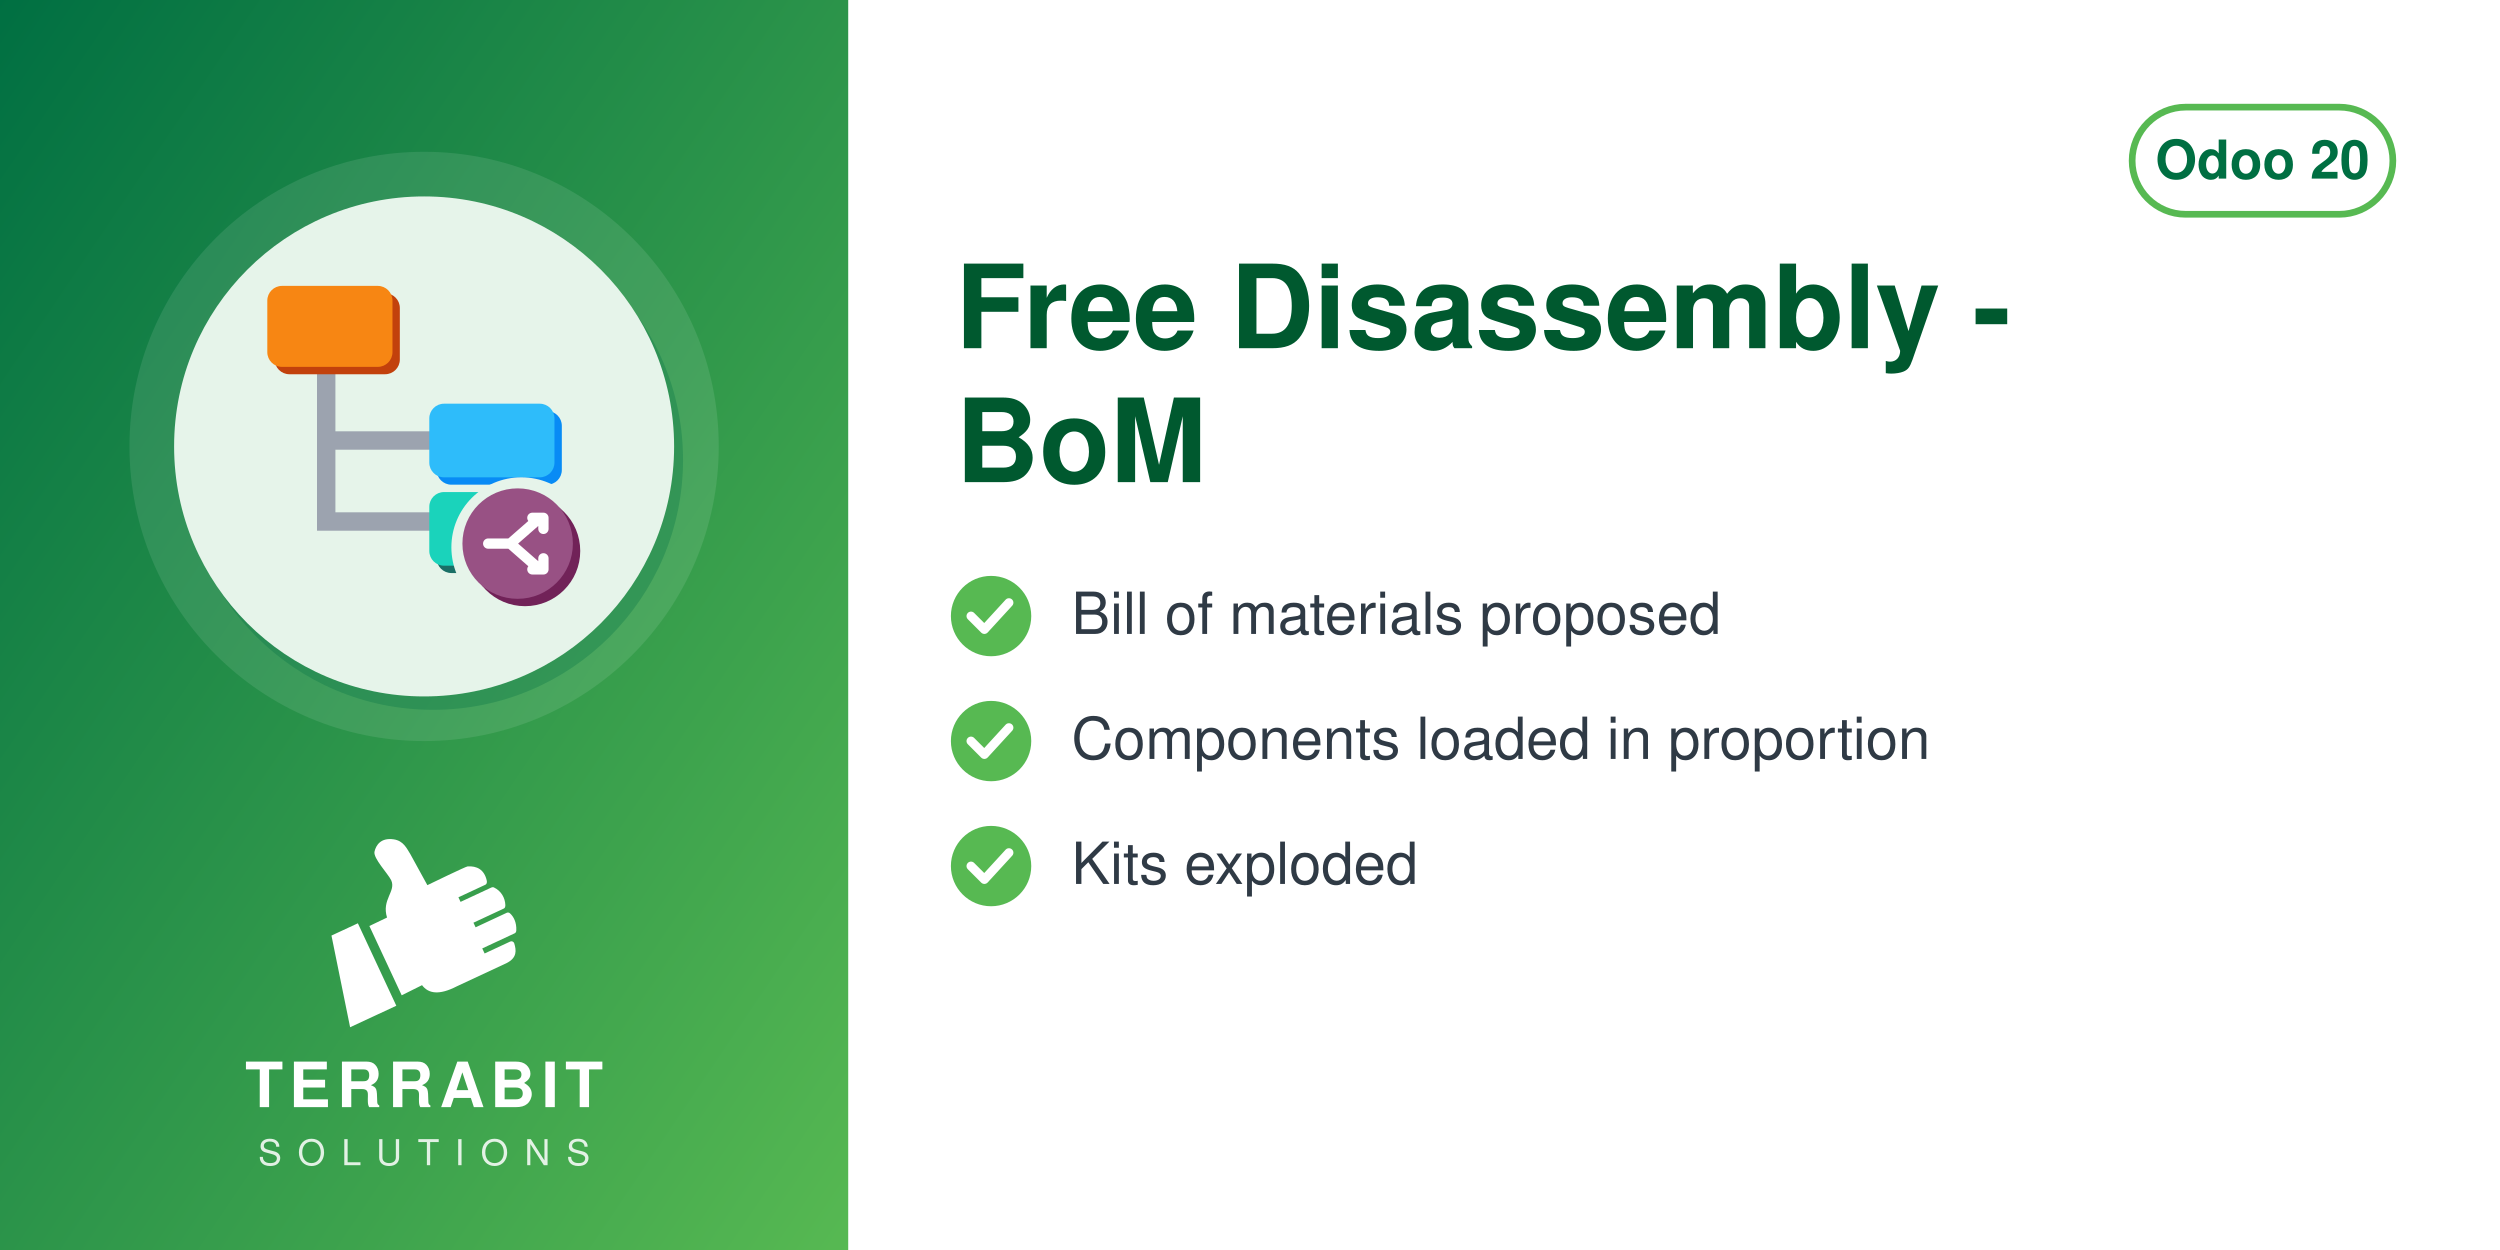
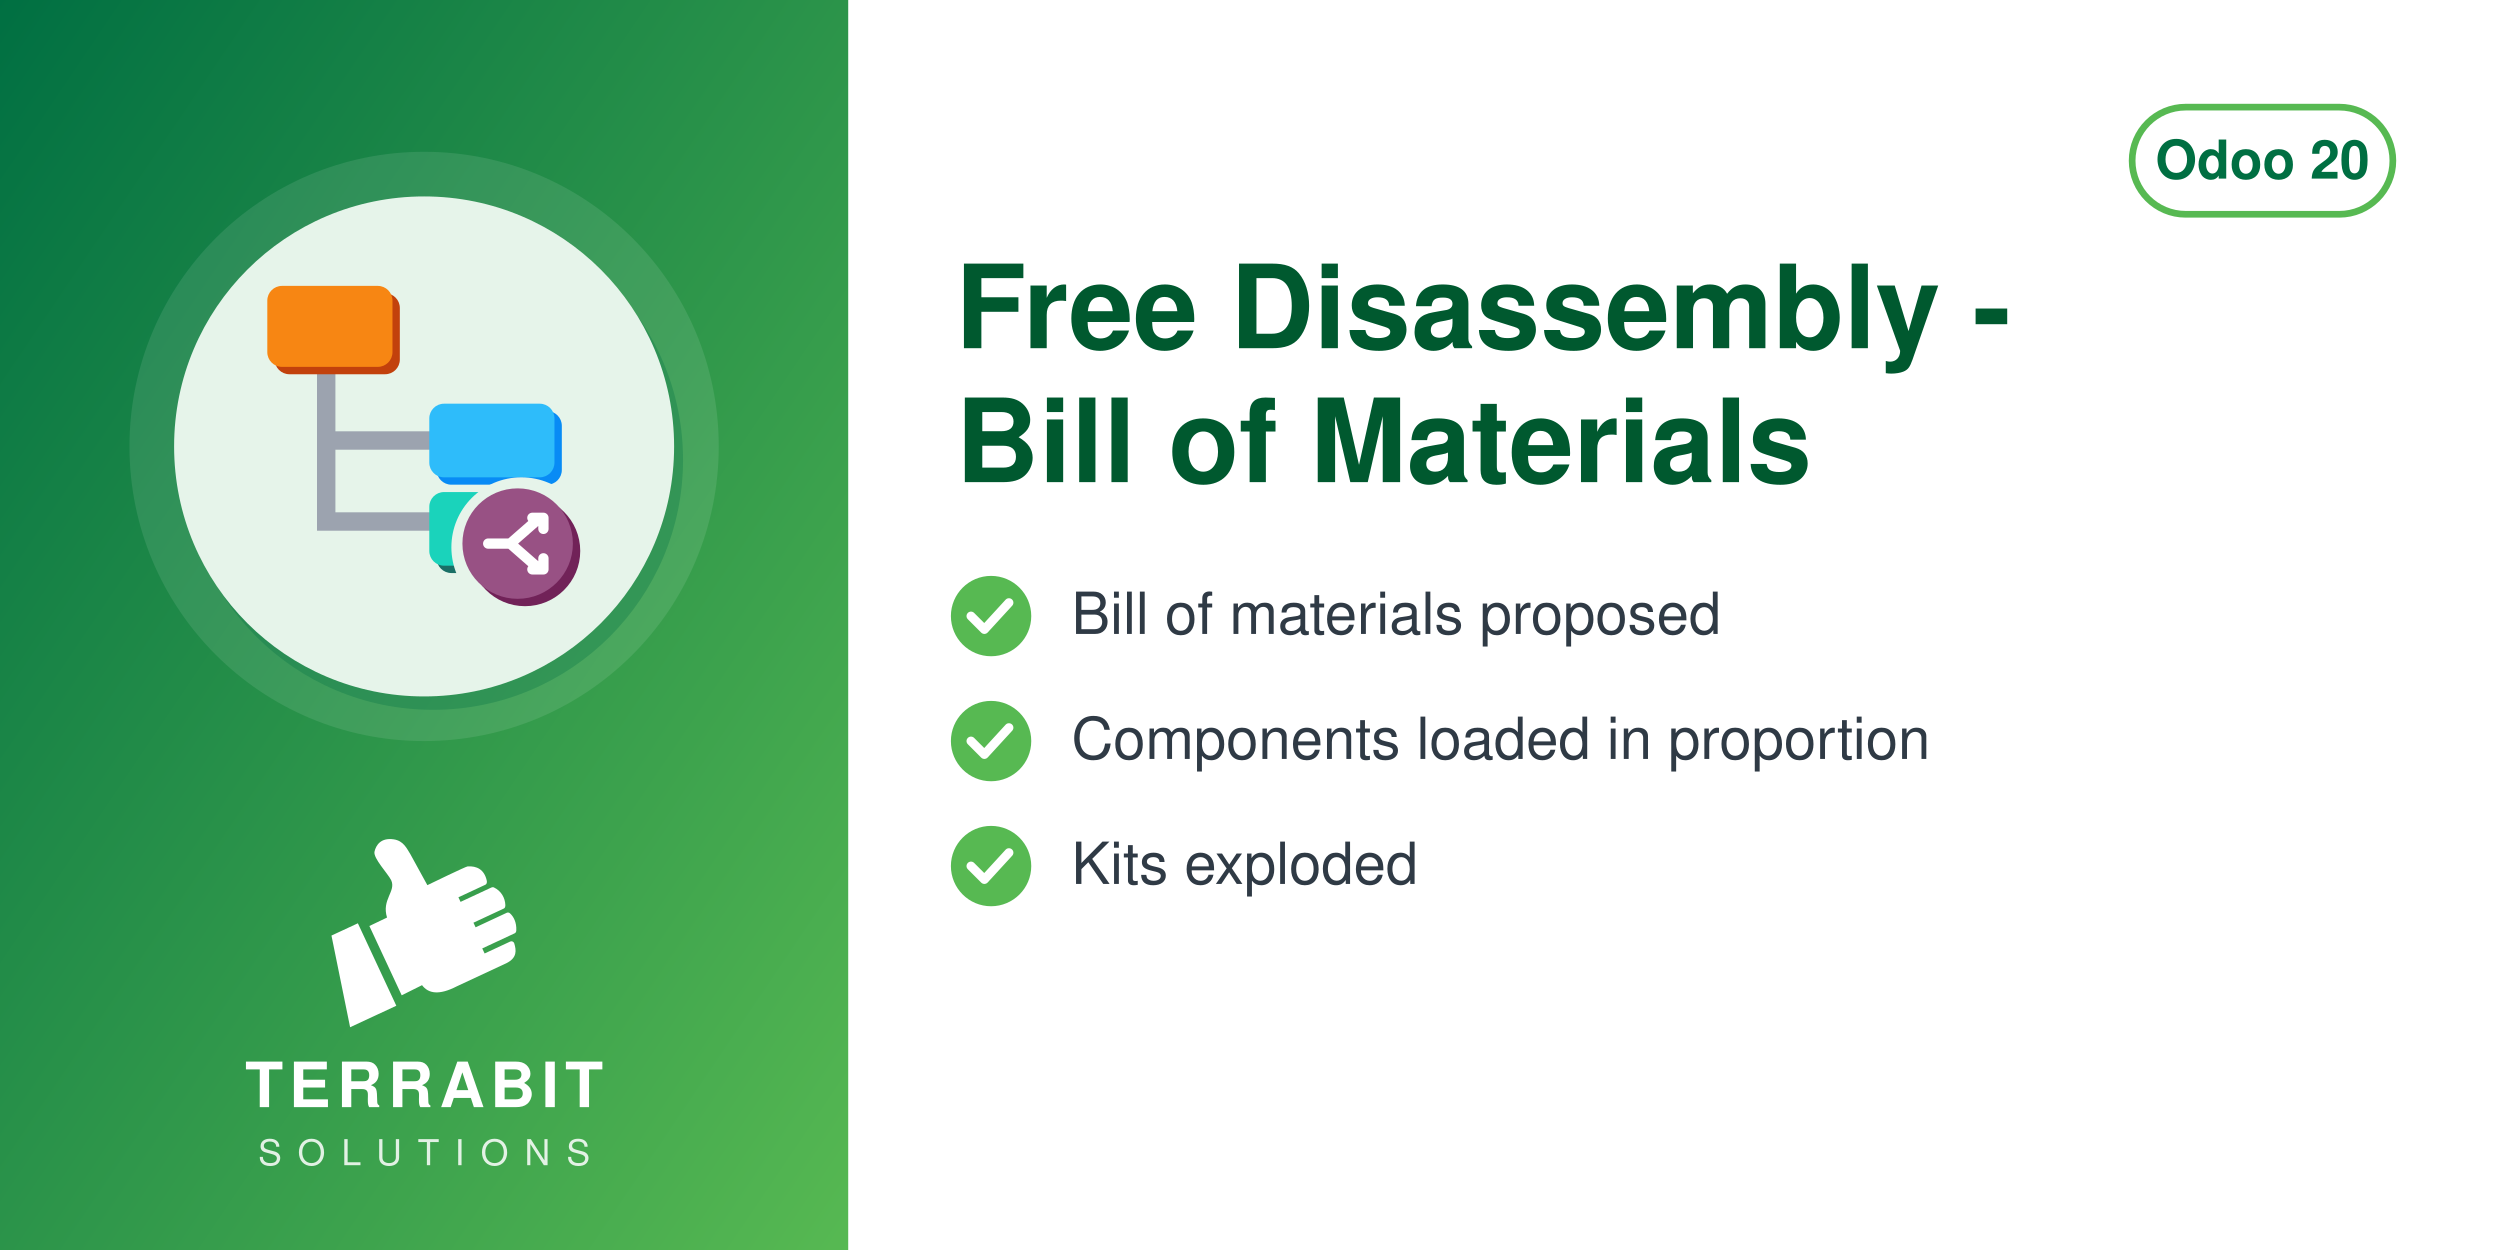
<svg xmlns="http://www.w3.org/2000/svg" width="560" height="280" viewBox="0 0 560 280">
  <defs>
    <linearGradient id="g" x1="0" y1="0" x2="1" y2="1">
      <stop offset="0" stop-color="#006F42" />
      <stop offset="1" stop-color="#57B952" />
    </linearGradient>
  </defs>
  <rect width="560" height="280" fill="#FFFFFF" />
  <rect width="190" height="280" fill="url(#g)" />
  <circle cx="95.0" cy="100" r="66" fill="white" opacity="0.10" />
  <circle cx="97.0" cy="103" r="56" fill="#006F42" opacity="0.30" />
  <circle cx="95.0" cy="100" r="56" fill="#E6F4EA" />
  <svg x="54.0" y="59.0" width="82" height="82" viewBox="0 0 100 100" preserveAspectRatio="xMidYMid meet">
    <g transform="translate(-0.88,0.11) scale(1.0057)">
      <defs>
        <mask id="mi-cut" maskUnits="userSpaceOnUse" x="-20" y="-20" width="140" height="140">
          <rect x="-20" y="-20" width="140" height="140" fill="#fff" />
          <circle cx="77" cy="77" r="19" fill="#000" />
        </mask>
      </defs>
      <g mask="url(#mi-cut)">
        <path d="M24,26 V70 H56 M24,48 H56" fill="none" stroke="#9CA3AF" stroke-width="5" />
        <g transform="translate(2,2)" fill="#C2410C">
          <rect x="8" y="6" width="34" height="22" rx="4" />
        </g>
        <g fill="#F78613">
          <rect x="8" y="6" width="34" height="22" rx="4" />
        </g>
        <g transform="translate(2,2)" fill="#088BF5">
          <rect x="52" y="38" width="34" height="20" rx="4" />
        </g>
        <g fill="#2EBCFA">
          <rect x="52" y="38" width="34" height="20" rx="4" />
        </g>
        <g transform="translate(2,2)" fill="#1A6F66">
          <rect x="52" y="62" width="34" height="20" rx="4" />
        </g>
        <g fill="#1AD3BB">
          <rect x="52" y="62" width="34" height="20" rx="4" />
        </g>
      </g>
      <circle cx="78" cy="78" r="15" fill="#712258" />
      <circle cx="76" cy="76" r="15" fill="#985184" />
      <path d="M68,76 h6 l8,-7 M74,76 l8,7 M80,69 h3 v3 M80,83 h3 v-3" fill="none" stroke="#FFFFFF" stroke-width="2.8" stroke-linecap="round" stroke-linejoin="round" />
    </g>
  </svg>
  <svg x="72.0" y="186" width="46" height="46" viewBox="4045 2535 3400 3400" preserveAspectRatio="xMidYMid meet">
    <path fill="#FFFFFF" d="M4648.32 4073.59l636.59 1365.17 -765.09 355.96 -308.63 -1517.87 437.13 -203.26zm725.61 1192.32l336.75 -167.88c105.65,140.85 282.69,170.72 576.82,18.8l819.92 -382.33c181.4,-90.13 164.26,-214.57 130.07,-328.43 -4.28,-14.25 -13.68,-24.81 -27.34,-30.7 -13.67,-5.89 -27.61,-5.11 -41.09,1.18l-422.32 196.93 -39.04 -83.72 538.07 -250.91c16.64,-7.76 24.7,-27.69 25.58,-46.04 6.48,-134.33 -44.36,-230.89 -105.84,-285.23 -15.2,-13.44 -35.71,-15.59 -54.12,-7l-513.92 239.64 -35.6 -76.34 506.31 -236.1c17.69,-8.25 22.52,-36.93 21.83,-56.45 -4.1,-117.31 -67.62,-232.74 -187.72,-290.66 -13.94,-6.72 -28.64,-6.36 -42.69,0.19l-511.21 238.38 -35.37 -75.86 448.98 -209.36c20.44,-9.53 25.81,-42.28 21.02,-64.32 -41.02,-189.07 -167.92,-247.8 -318.14,-237.87 -29.39,1.94 -589.86,273.16 -665.95,310.54l-281.84 -513.57c-59.06,-93.13 -112.7,-221.7 -276.47,-245.13 -211.24,-30.22 -291.56,94.38 -316.89,203.13 -25.32,108.75 223.84,365.99 276.05,473.69 85.52,184.27 -161.86,318.11 -68.41,617.99l-292.54 139.94 535.09 1147.51z" />
  </svg>
  <text x="95.0" y="248" text-anchor="middle" font-family="Helvetica,Arial,sans-serif" font-size="14" font-weight="800" letter-spacing="1.4" fill="white">TERRABIT</text>
  <text x="95.0" y="261" text-anchor="middle" font-family="Helvetica,Arial,sans-serif" font-size="8" font-weight="500" letter-spacing="3.6" fill="white" opacity="0.85">SOLUTIONS</text>
  <g>
    <rect x="477.6" y="24" width="58.4" height="24" rx="12" fill="none" stroke="#57B952" stroke-width="1.5" />
    <text x="506.8" y="40" text-anchor="middle" font-family="Helvetica,Arial,sans-serif" font-size="12" font-weight="700" fill="#006F42">Odoo 20</text>
  </g>
  <text x="214" y="78" font-family="Helvetica,Arial,sans-serif" font-size="26" font-weight="700" fill="#00592F">Free Disassembly -</text>
-   <text x="214" y="108" font-family="Helvetica,Arial,sans-serif" font-size="26" font-weight="700" fill="#00592F">BoM</text>
+   <text x="214" y="108" font-family="Helvetica,Arial,sans-serif" font-size="26" font-weight="700" fill="#00592F">Bill of Materials</text>
  <circle cx="222" cy="138" r="9" fill="#57B952" />
  <path d="M217.5 138 l3 3 l5.5 -6" fill="none" stroke="white" stroke-width="2" stroke-linecap="round" stroke-linejoin="round" />
  <text x="240" y="142" font-family="Helvetica,Arial,sans-serif" font-size="13" fill="#2F3A45">Bill of materials proposed</text>
  <circle cx="222" cy="166" r="9" fill="#57B952" />
  <path d="M217.5 166 l3 3 l5.5 -6" fill="none" stroke="white" stroke-width="2" stroke-linecap="round" stroke-linejoin="round" />
  <text x="240" y="170" font-family="Helvetica,Arial,sans-serif" font-size="13" fill="#2F3A45">Components loaded in proportion</text>
  <circle cx="222" cy="194" r="9" fill="#57B952" />
  <path d="M217.5 194 l3 3 l5.5 -6" fill="none" stroke="white" stroke-width="2" stroke-linecap="round" stroke-linejoin="round" />
  <text x="240" y="198" font-family="Helvetica,Arial,sans-serif" font-size="13" fill="#2F3A45">Kits exploded</text>
</svg>
